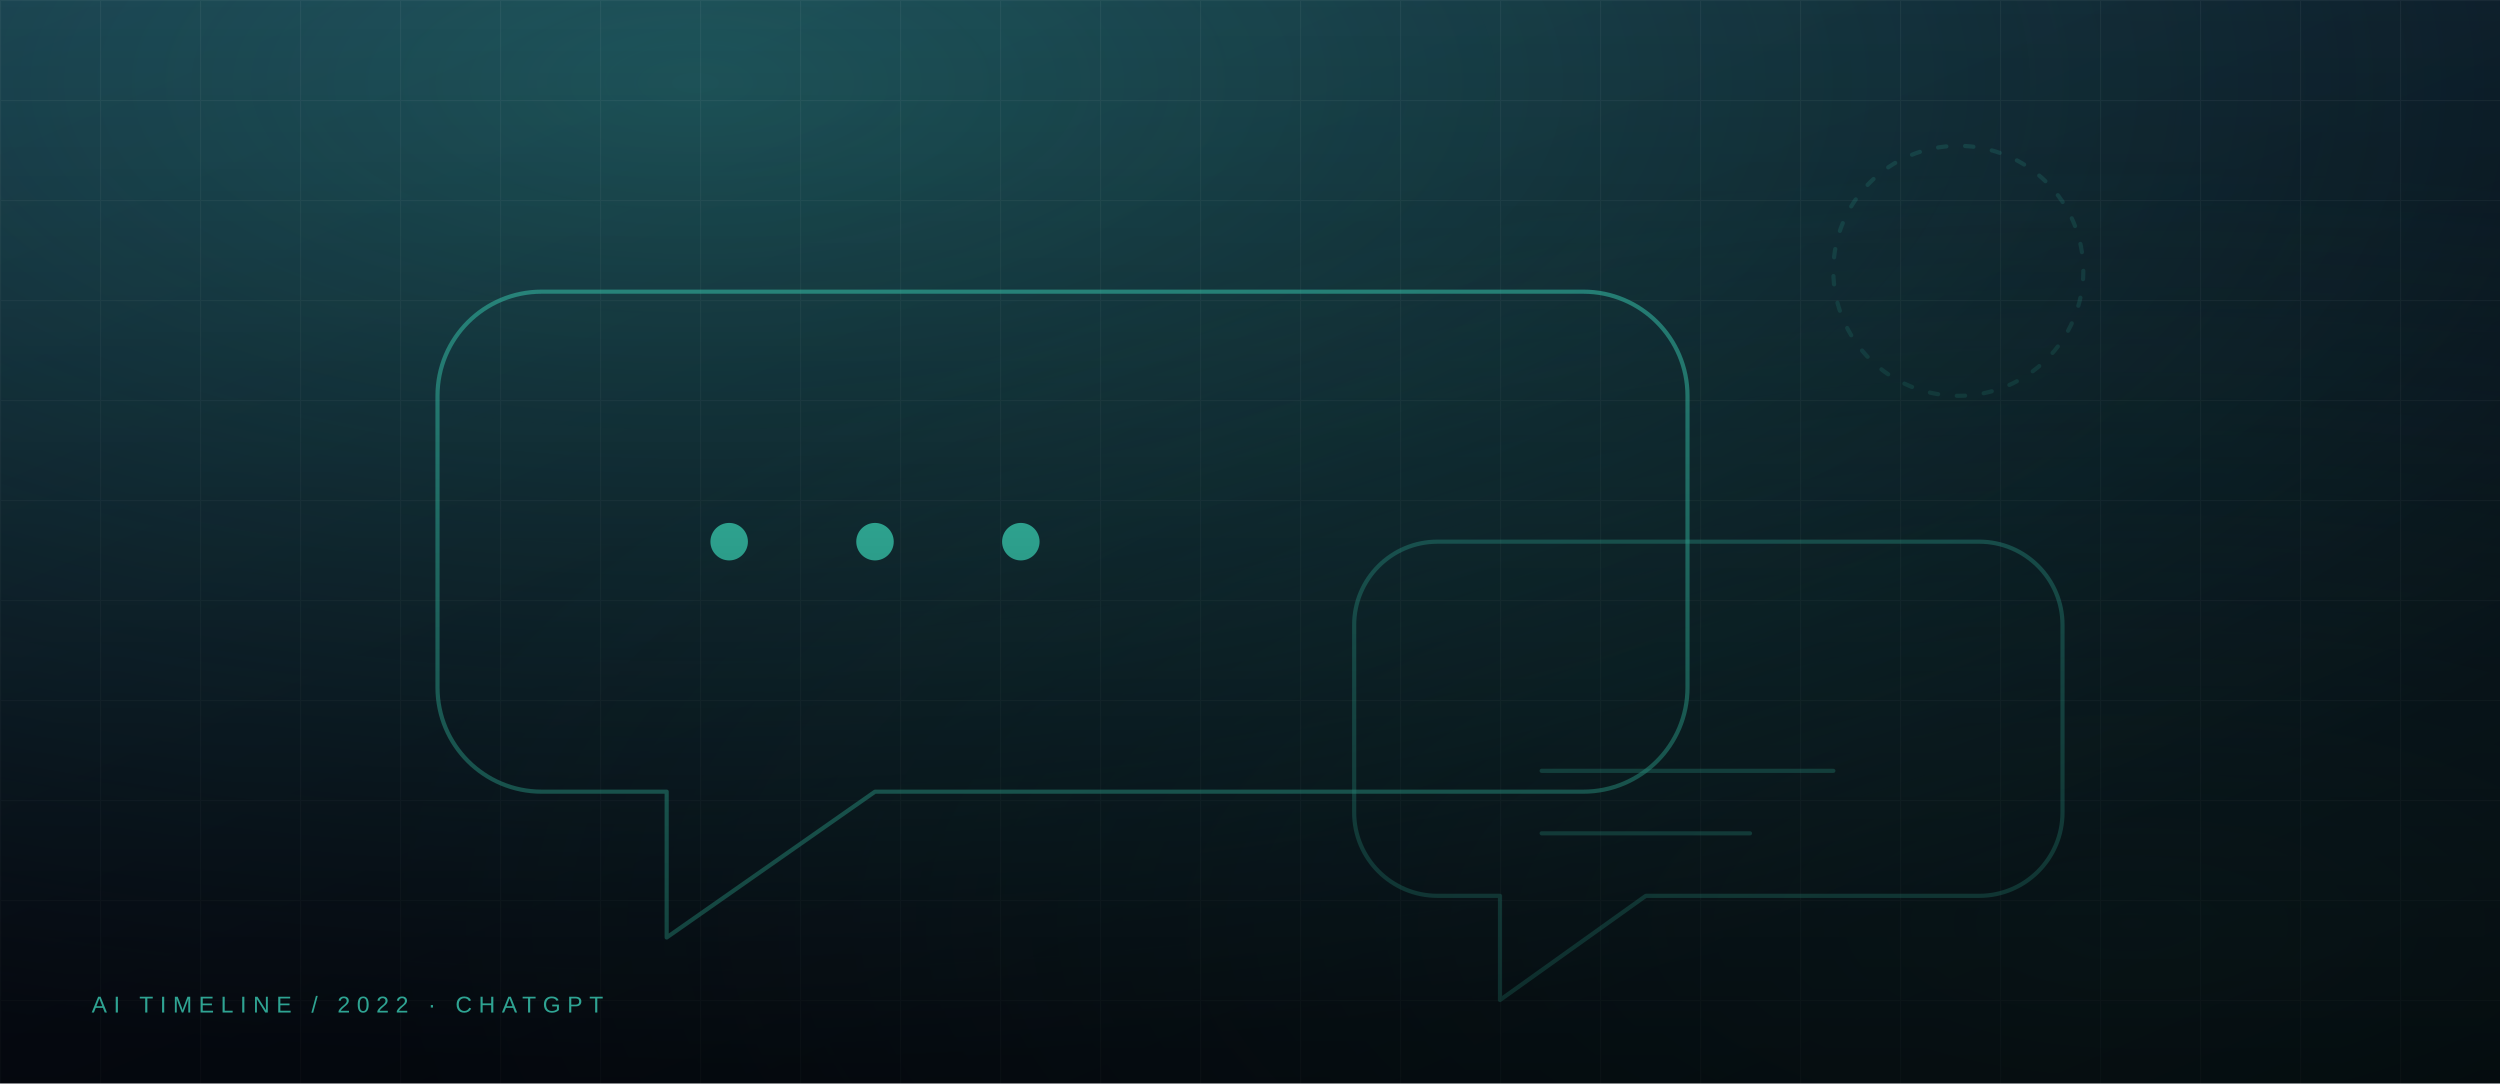
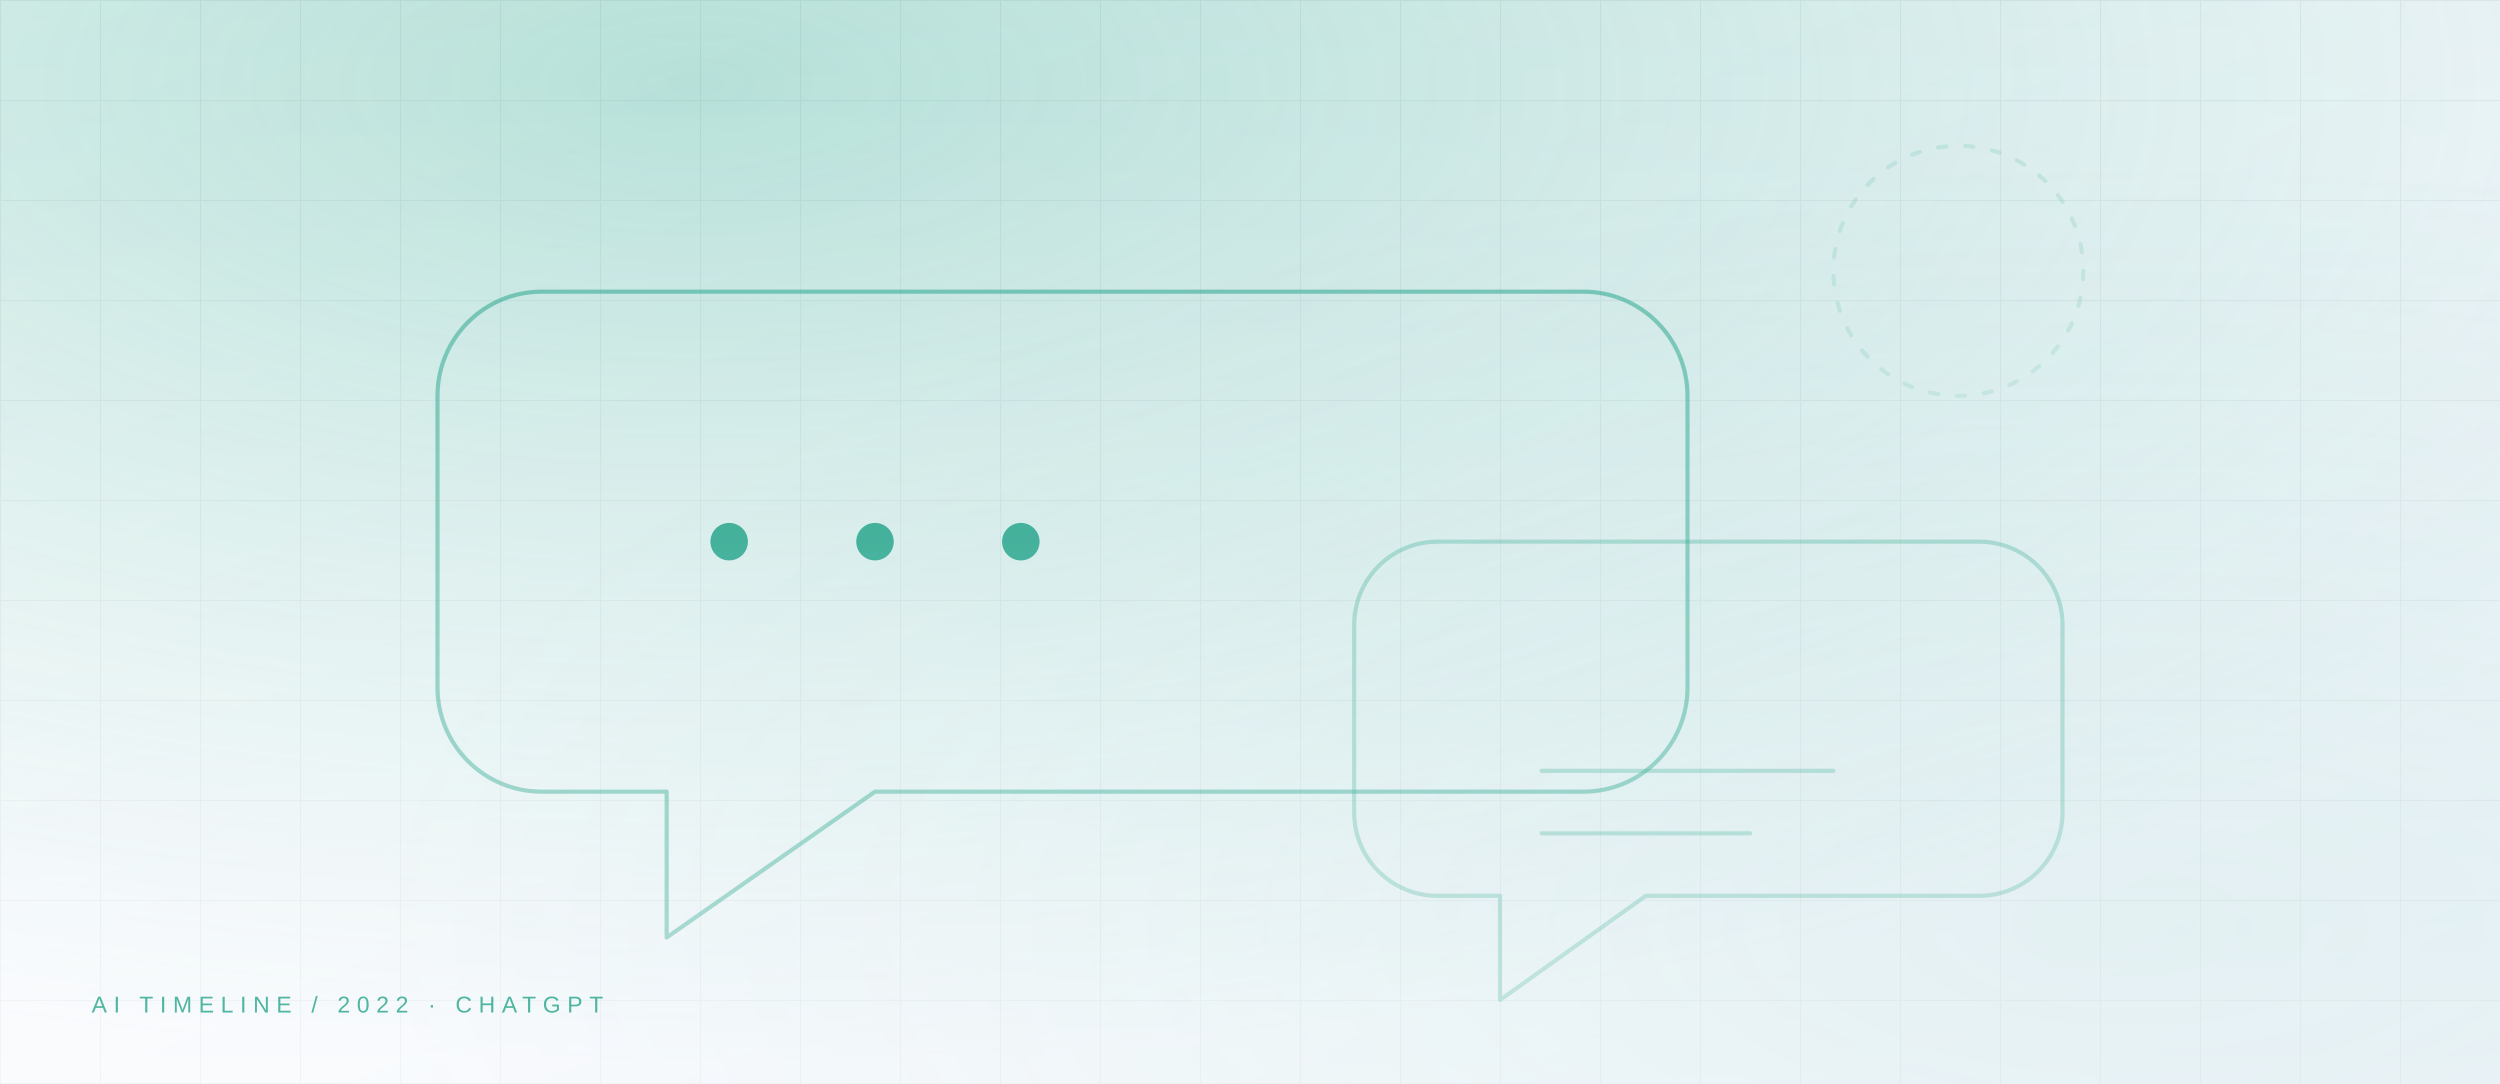
<svg xmlns="http://www.w3.org/2000/svg" width="1200" height="520" viewBox="0 0 1200 520" role="img">
  <defs>
    <linearGradient id="bg" x1="0" y1="0" x2="1" y2="1">
-       <stop offset="0" stop-color="#121d34" />
-       <stop offset=".55" stop-color="#0a1220" />
-       <stop offset="1" stop-color="#070b14" />
+       <stop offset="0" stop-color="#ffffff" />
+       <stop offset=".55" stop-color="#f4f7fc" />
+       <stop offset="1" stop-color="#e8eff8" />
    </linearGradient>
    <radialGradient id="glow" cx=".28" cy=".08" r=".9">
-       <stop offset="0" stop-color="#3fe0c5" stop-opacity=".30" />
-       <stop offset="1" stop-color="#3fe0c5" stop-opacity="0" />
+       <stop offset="0" stop-color="#0f9b7f" stop-opacity=".30" />
+       <stop offset="1" stop-color="#0f9b7f" stop-opacity="0" />
    </radialGradient>
    <radialGradient id="glow2" cx=".85" cy=".85" r=".7">
-       <stop offset="0" stop-color="#3fe0c5" stop-opacity=".12" />
-       <stop offset="1" stop-color="#3fe0c5" stop-opacity="0" />
+       <stop offset="0" stop-color="#0f9b7f" stop-opacity=".12" />
+       <stop offset="1" stop-color="#0f9b7f" stop-opacity="0" />
    </radialGradient>
    <pattern id="grid" width="48" height="48" patternUnits="userSpaceOnUse">
-       <path d="M48 0H0V48" fill="none" stroke="#ffffff" stroke-opacity=".05" />
+       <path d="M48 0H0V48" fill="none" stroke="#1f2937" stroke-opacity=".06" />
    </pattern>
    <linearGradient id="fade" x1="0" y1="0" x2="0" y2="1">
-       <stop offset="0" stop-color="#000" stop-opacity="0" />
-       <stop offset="1" stop-color="#000" stop-opacity=".58" />
+       <stop offset="0" stop-color="#ffffff" stop-opacity="0" />
+       <stop offset="1" stop-color="#ffffff" stop-opacity=".45" />
    </linearGradient>
  </defs>
  <rect width="1200" height="520" fill="url(#bg)" />
  <rect width="1200" height="520" fill="url(#glow)" />
  <rect width="1200" height="520" fill="url(#glow2)" />
  <rect width="1200" height="520" fill="url(#grid)" />
  <g fill="none" stroke-linecap="round" stroke-linejoin="round">
-     <path d="M260 140h500a50 50 0 0 1 50 50v140a50 50 0 0 1-50 50H420l-100 70v-70h-60a50 50 0 0 1-50-50V190a50 50 0 0 1 50-50z" stroke="#3fe0c5" stroke-opacity=".55" stroke-width="2" />
-     <path d="M690 260h260a40 40 0 0 1 40 40v90a40 40 0 0 1-40 40h-160l-70 50v-50h-30a40 40 0 0 1-40-40v-90a40 40 0 0 1 40-40z" stroke="#3fe0c5" stroke-opacity=".35" stroke-width="2" />
-     <g fill="#3fe0c5" stroke="none">
+     <path d="M260 140h500a50 50 0 0 1 50 50v140a50 50 0 0 1-50 50H420l-100 70v-70h-60a50 50 0 0 1-50-50V190a50 50 0 0 1 50-50z" stroke="#0f9b7f" stroke-opacity=".55" stroke-width="2" />
+     <path d="M690 260h260a40 40 0 0 1 40 40v90a40 40 0 0 1-40 40h-160l-70 50v-50h-30a40 40 0 0 1-40-40v-90a40 40 0 0 1 40-40z" stroke="#0f9b7f" stroke-opacity=".35" stroke-width="2" />
+     <g fill="#0f9b7f" stroke="none">
      <circle cx="350" cy="260" r="9" />
      <circle cx="420" cy="260" r="9" />
      <circle cx="490" cy="260" r="9" />
    </g>
-     <path d="M740 370h140M740 400h100" stroke="#3fe0c5" stroke-opacity=".35" stroke-width="2" />
-     <circle cx="940" cy="130" r="60" stroke="#3fe0c5" stroke-opacity=".14" stroke-width="2" stroke-dasharray="4 9" />
+     <path d="M740 370h140M740 400h100" stroke="#0f9b7f" stroke-opacity=".35" stroke-width="2" />
+     <circle cx="940" cy="130" r="60" stroke="#0f9b7f" stroke-opacity=".14" stroke-width="2" stroke-dasharray="4 9" />
  </g>
  <rect width="1200" height="520" fill="url(#fade)" />
-   <text x="44" y="486" font-family="Segoe UI, Arial, sans-serif" font-size="11" letter-spacing="3.2" fill="#3fe0c5" fill-opacity=".72">AI TIMELINE / 2022 · CHATGPT</text>
+   <text x="44" y="486" font-family="Segoe UI, Arial, sans-serif" font-size="11" letter-spacing="3.2" fill="#0f9b7f" fill-opacity=".72">AI TIMELINE / 2022 · CHATGPT</text>
</svg>
